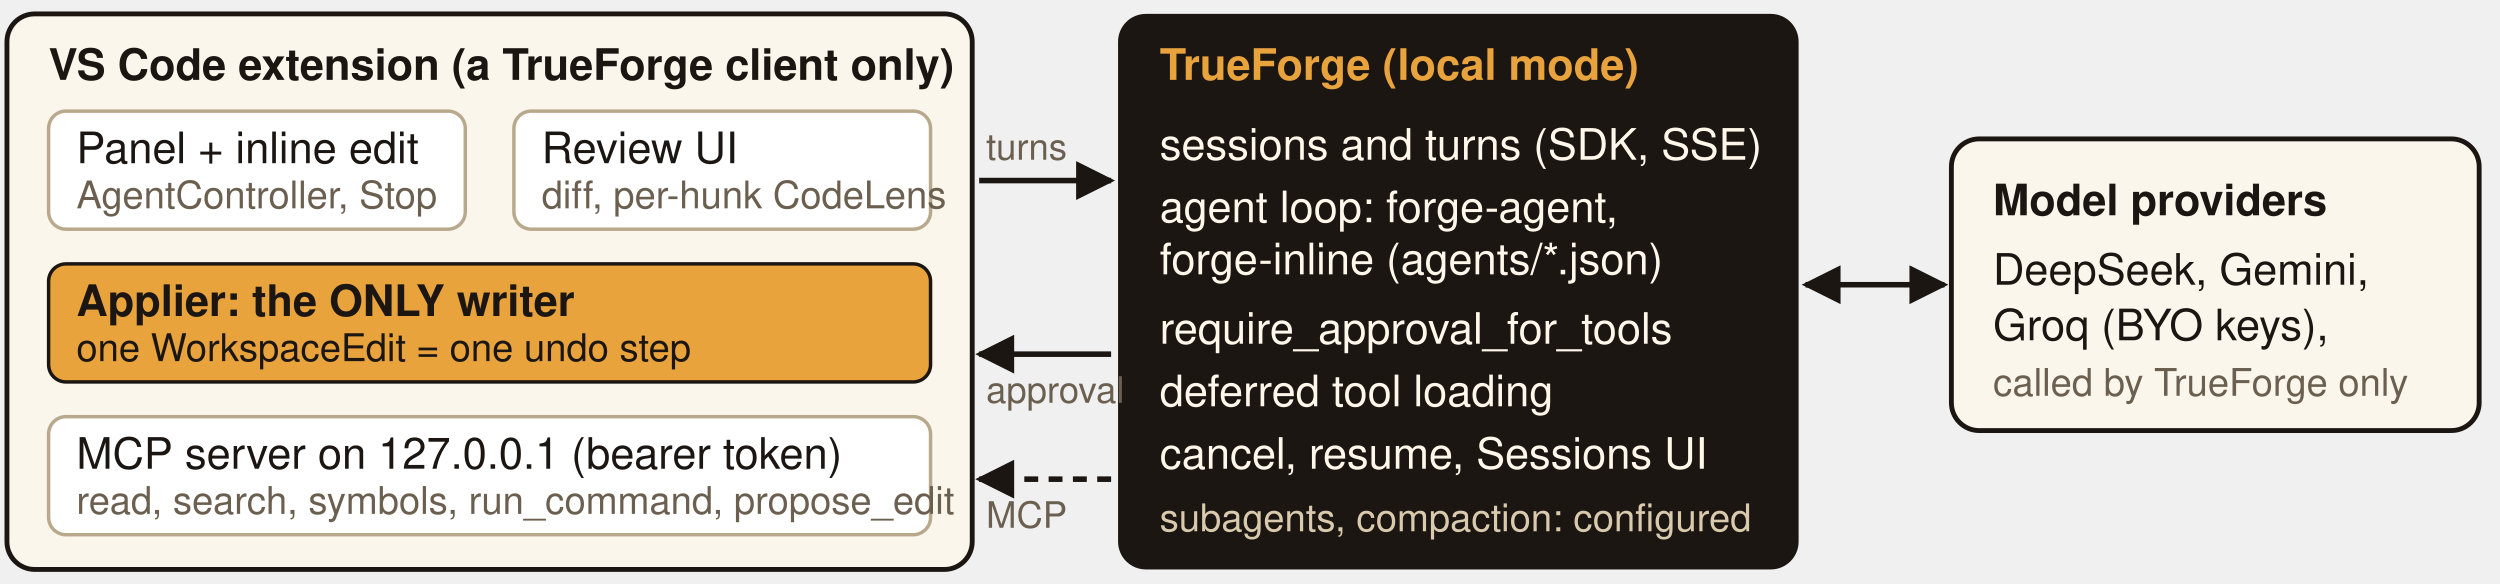
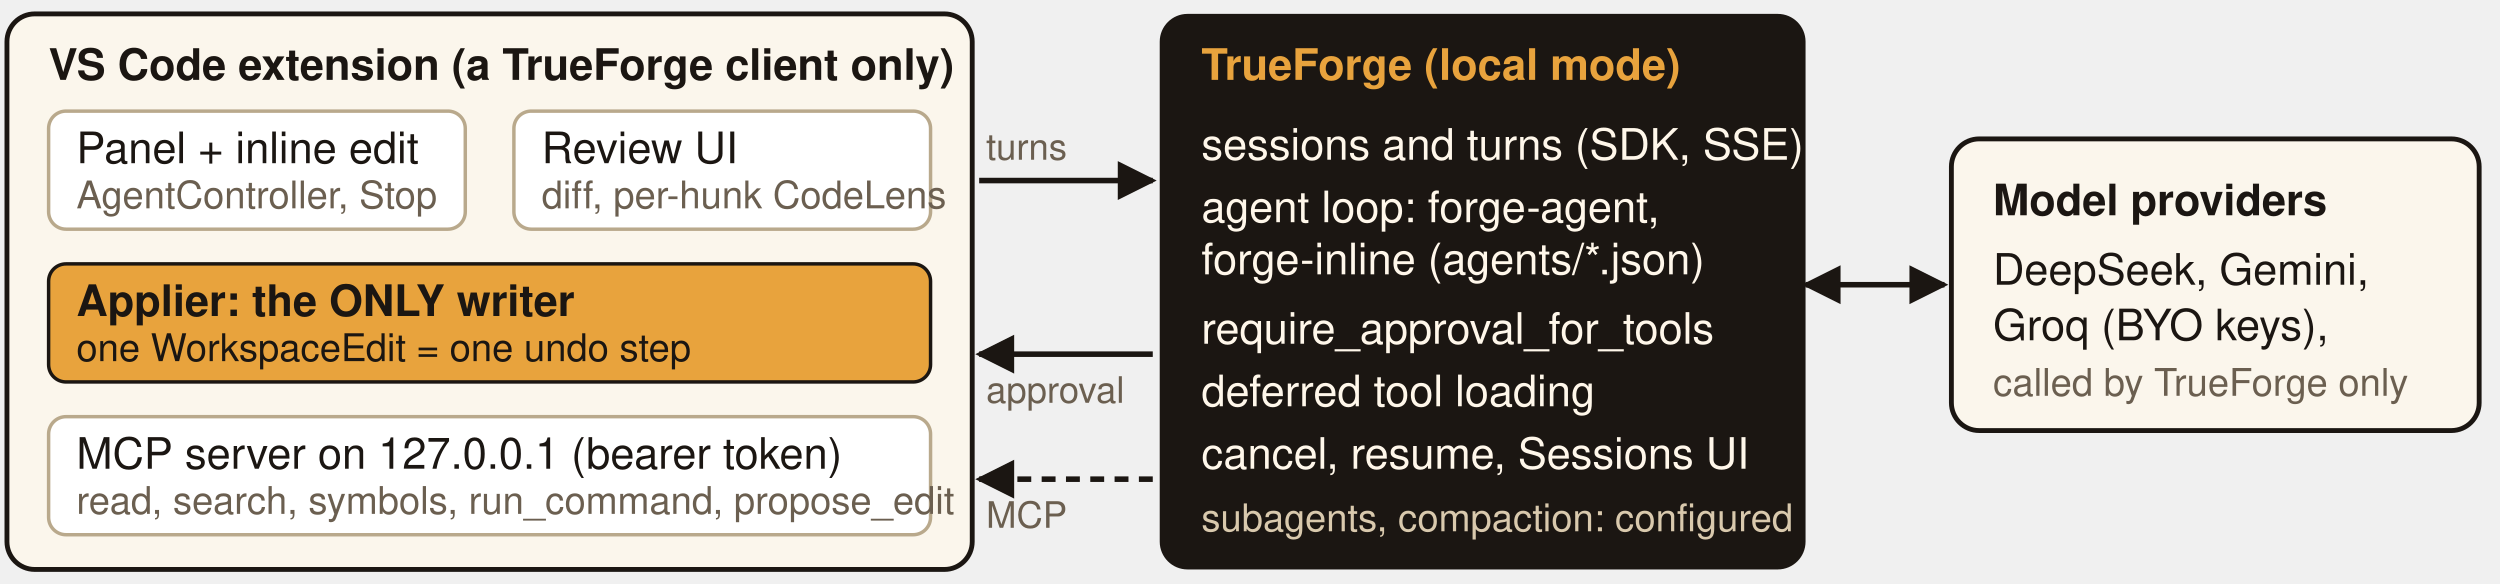
<svg xmlns="http://www.w3.org/2000/svg" viewBox="0 0 720 168" font-family="Helvetica Neue, Helvetica, Arial, sans-serif" font-size="12.5">
  <defs>
    <marker id="a" viewBox="0 0 10 10" refX="9" refY="5" markerWidth="7" markerHeight="7" orient="auto-start-reverse">
      <path d="M0 0L10 5L0 10z" fill="#1b1612" />
    </marker>
  </defs>
  <rect x="2" y="4" width="278" height="160" rx="8" fill="#fbf6ec" stroke="#1b1612" stroke-width="1.4" />
  <text x="14" y="23" font-weight="700" fill="#1b1612">VS Code extension (a TrueForge client only)</text>
  <rect x="14" y="32" width="120" height="34" rx="5" fill="#fff" stroke="#b9a98c" />
  <text x="22" y="47" fill="#1b1612">Panel + inline edit</text>
  <text x="22" y="60" fill="#6b5f50" font-size="11">AgentController, Stop</text>
  <rect x="148" y="32" width="120" height="34" rx="5" fill="#fff" stroke="#b9a98c" />
  <text x="156" y="47" fill="#1b1612">Review UI</text>
  <text x="156" y="60" fill="#6b5f50" font-size="11">diff, per-hunk CodeLens</text>
  <rect x="14" y="76" width="254" height="34" rx="5" fill="#e8a33d" stroke="#1b1612" />
  <text x="22" y="91" font-weight="700" fill="#1b1612">Applier: the ONLY writer</text>
  <text x="22" y="104" fill="#1b1612" font-size="11">one WorkspaceEdit = one undo step</text>
  <rect x="14" y="120" width="254" height="34" rx="5" fill="#fff" stroke="#b9a98c" />
  <text x="22" y="135" fill="#1b1612">MCP server on 127.0.0.1 (bearer token)</text>
  <text x="22" y="148" fill="#6b5f50" font-size="11">read, search, symbols, run_command, propose_edit</text>
-   <rect x="322" y="4" width="196" height="160" rx="8" fill="#1b1612" />
-   <text x="334" y="23" font-weight="700" fill="#e8a33d">TrueForge (local mode)</text>
-   <text x="334" y="46" fill="#fff7ea">sessions and turns (SDK, SSE)</text>
-   <text x="334" y="64" fill="#fff7ea">agent loop: forge-agent,</text>
-   <text x="334" y="79" fill="#fff7ea">forge-inline (agents/*.json)</text>
-   <text x="334" y="99" fill="#fff7ea">require_approval_for_tools</text>
-   <text x="334" y="117" fill="#fff7ea">deferred tool loading</text>
-   <text x="334" y="135" fill="#fff7ea">cancel, resume, Sessions UI</text>
-   <text x="334" y="153" fill="#d9c9ad" font-size="11">subagents, compaction: configured</text>
+   <rect x="334" y="4" width="186" height="160" rx="8" fill="#1b1612" />
+   <text x="346" y="23" font-weight="700" fill="#e8a33d">TrueForge (local mode)</text>
+   <text x="346" y="46" fill="#fff7ea">sessions and turns (SDK, SSE)</text>
+   <text x="346" y="64" fill="#fff7ea">agent loop: forge-agent,</text>
+   <text x="346" y="79" fill="#fff7ea">forge-inline (agents/*.json)</text>
+   <text x="346" y="99" fill="#fff7ea">require_approval_for_tools</text>
+   <text x="346" y="117" fill="#fff7ea">deferred tool loading</text>
+   <text x="346" y="135" fill="#fff7ea">cancel, resume, Sessions UI</text>
+   <text x="346" y="153" fill="#d9c9ad" font-size="11">subagents, compaction: configured</text>
  <rect x="562" y="40" width="152" height="84" rx="8" fill="#fbf6ec" stroke="#1b1612" stroke-width="1.4" />
  <text x="574" y="62" font-weight="700" fill="#1b1612">Model providers</text>
  <text x="574" y="82" fill="#1b1612">DeepSeek, Gemini,</text>
  <text x="574" y="98" fill="#1b1612">Groq (BYO keys),</text>
  <text x="574" y="114" fill="#6b5f50" font-size="11">called by TrueForge only</text>
-   <path d="M282 52H320" stroke="#1b1612" stroke-width="1.6" marker-end="url(#a)" />
+   <path d="M282 52H332" stroke="#1b1612" stroke-width="1.6" marker-end="url(#a)" />
  <text x="284" y="46" font-size="10.5" fill="#6b5f50">turns</text>
-   <path d="M320 102H282" stroke="#1b1612" stroke-width="1.6" marker-end="url(#a)" />
+   <path d="M332 102H282" stroke="#1b1612" stroke-width="1.6" marker-end="url(#a)" />
  <text x="284" y="116" font-size="10.5" fill="#6b5f50">approval</text>
-   <path d="M320 138H282" stroke="#1b1612" stroke-width="1.6" stroke-dasharray="4 3" marker-end="url(#a)" />
+   <path d="M332 138H282" stroke="#1b1612" stroke-width="1.6" stroke-dasharray="4 3" marker-end="url(#a)" />
  <text x="284" y="152" font-size="10.5" fill="#6b5f50">MCP</text>
  <path d="M520 82H560" stroke="#1b1612" stroke-width="1.6" marker-start="url(#a)" marker-end="url(#a)" />
</svg>
